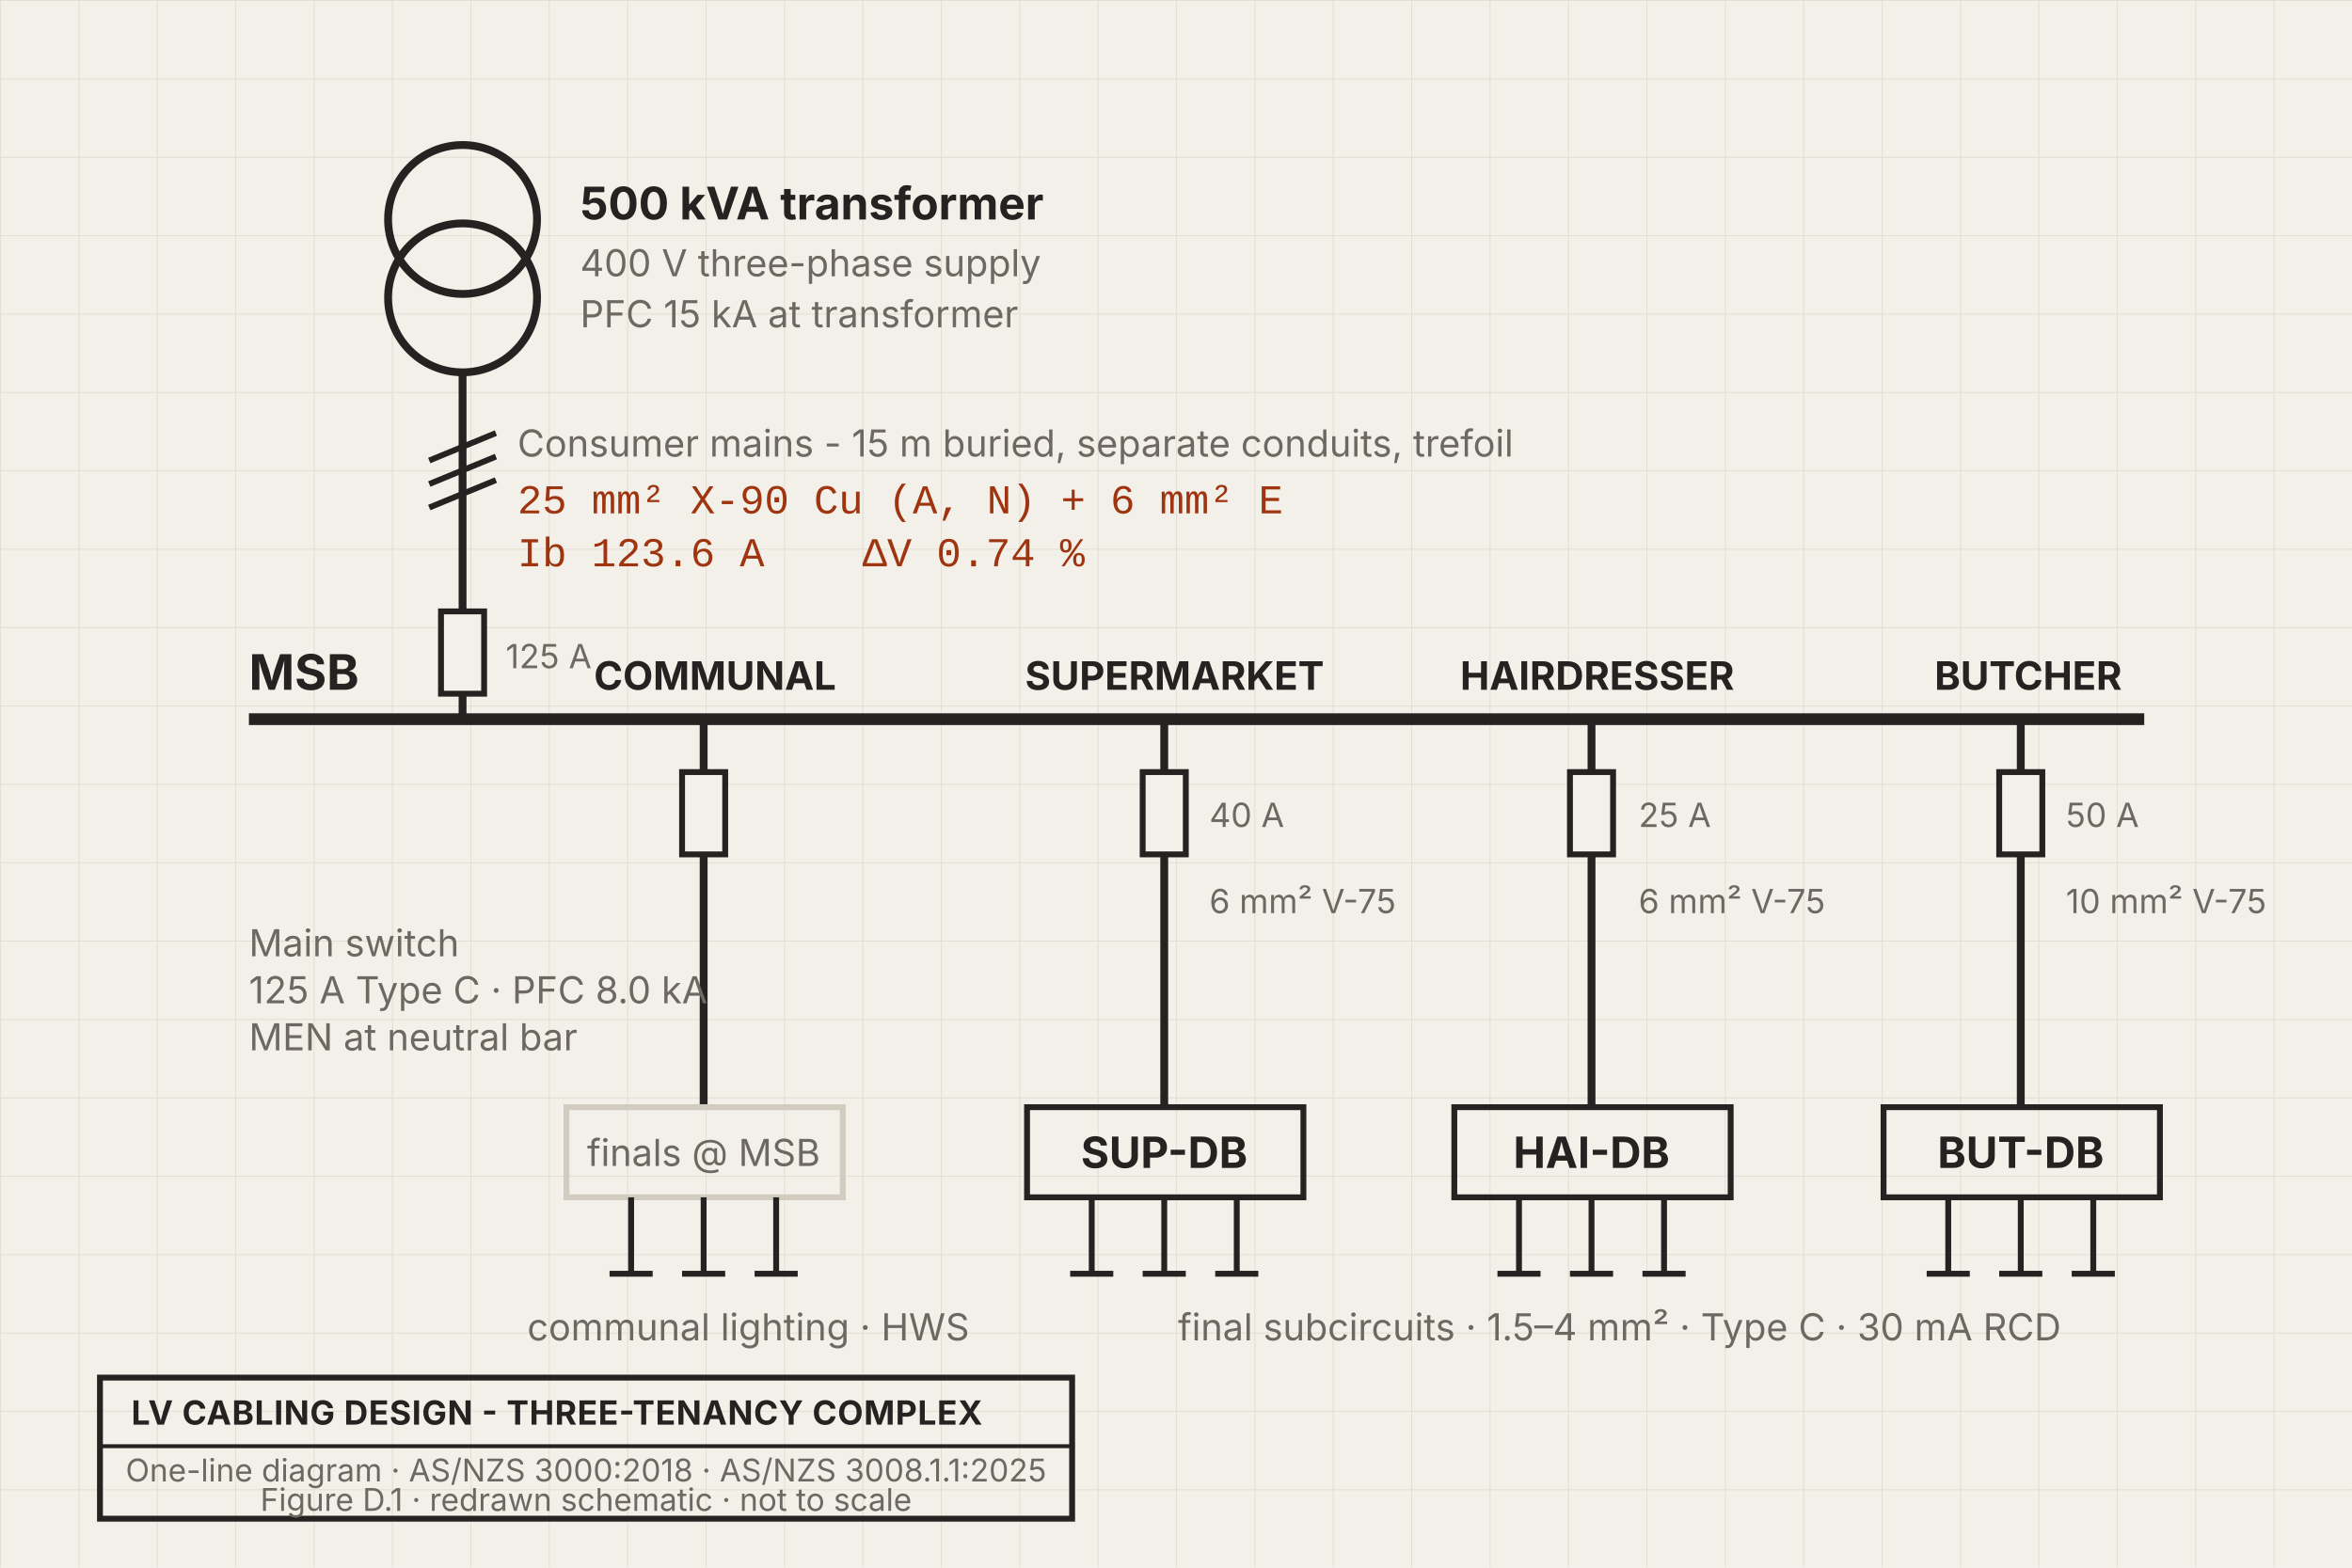
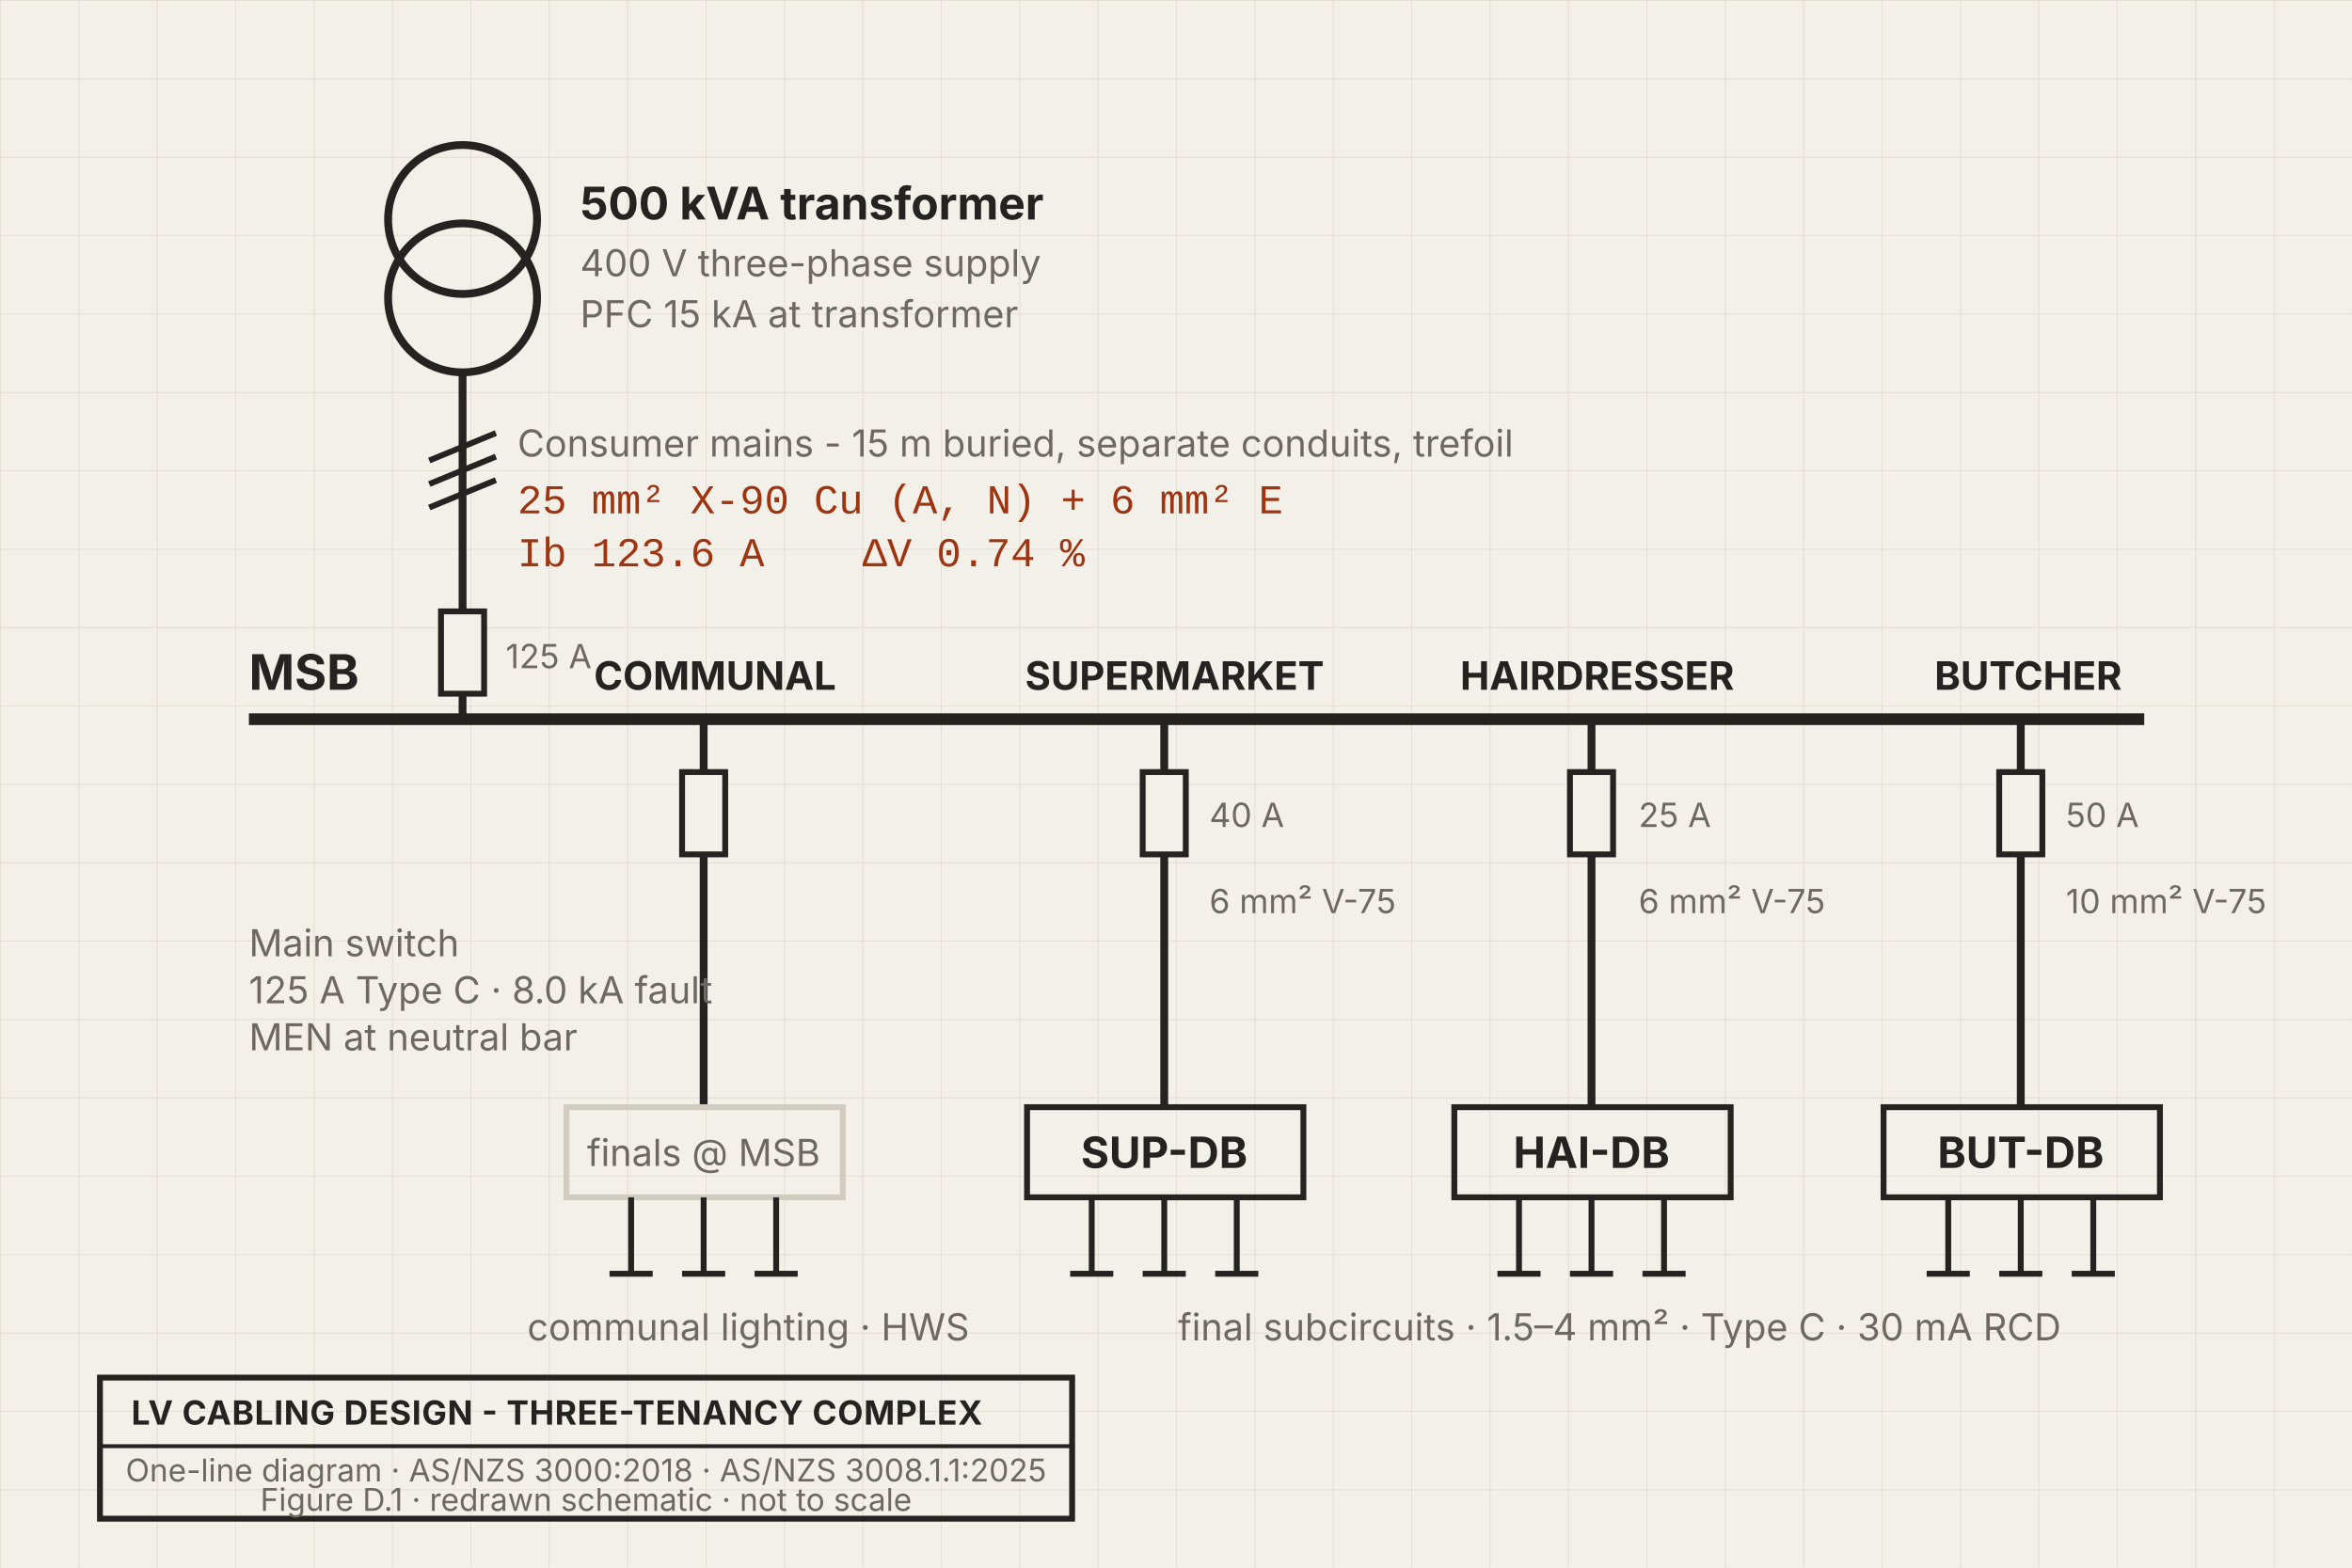
<svg xmlns="http://www.w3.org/2000/svg" viewBox="0 0 1200 800" width="1200" height="800" role="img" aria-labelledby="sldTitle sldDesc" style="--plot-n:46;--plot-step:19.57ms;--plot-end:1421ms">
  <defs>
    <pattern id="grid" width="40" height="40" patternUnits="userSpaceOnUse">
      <path d="M40 0H0V40" fill="none" stroke="#e4dfd4" stroke-width="1" />
    </pattern>
  </defs>
  <rect width="1200" height="800" fill="#f3f0e9" />
  <rect width="1200" height="800" fill="url(#grid)" />
  <g font-family="'Inter',Arial,Helvetica,sans-serif" fill="#242321">
    <circle cx="236" cy="112" r="38" fill="none" stroke="#242321" stroke-width="4" data-hit="supply" pathLength="1" style="--plot-i:1" />
    <circle cx="236" cy="152" r="38" fill="none" stroke="#242321" stroke-width="4" data-hit="supply" pathLength="1" style="--plot-i:2" />
    <text x="296" y="112" font-size="23" font-weight="700">500 kVA transformer</text>
    <text x="296" y="141" font-size="19" fill="#6d6962">400 V three-phase supply</text>
    <text x="296" y="167" font-size="19" fill="#6d6962">PFC 15 kA at transformer</text>
    <line x1="236" y1="190" x2="236" y2="367" stroke="#242321" stroke-width="4" data-hit="mains" pathLength="1" style="--plot-i:3" />
    <g stroke="#242321" stroke-width="3">
      <line x1="219" y1="235" x2="253" y2="221" data-hit="mains" pathLength="1" style="--plot-i:4" />
      <line x1="219" y1="247" x2="253" y2="233" data-hit="mains" pathLength="1" style="--plot-i:5" />
      <line x1="219" y1="259" x2="253" y2="245" data-hit="mains" pathLength="1" style="--plot-i:6" />
    </g>
    <text x="264" y="233" font-size="19" fill="#6d6962">Consumer mains - 15 m buried, separate conduits, trefoil</text>
    <text x="264" y="262" font-size="21" fill="#9f3510" font-family="Consolas,'Courier New',monospace">25 mm² X-90 Cu (A, N) + 6 mm² E</text>
    <text x="264" y="289" font-size="21" fill="#9f3510" font-family="Consolas,'Courier New',monospace">Ib 123.6 A</text>
    <text x="440" y="289" font-size="21" fill="#9f3510" font-family="Consolas,'Courier New',monospace" data-hit="vd">ΔV 0.74 %</text>
    <text x="127" y="352" font-size="25" font-weight="700">MSB</text>
    <rect x="225" y="312" width="22" height="42" fill="#f3f0e9" stroke="#242321" stroke-width="3" data-hit="device" pathLength="1" style="--plot-i:7" />
    <text x="258" y="341" font-size="17" fill="#6d6962">125 A</text>
    <line x1="127" y1="367" x2="1094" y2="367" stroke="#242321" stroke-width="6" pathLength="1" style="--plot-i:8" />
    <g font-size="20" font-weight="700">
      <text x="303" y="352">COMMUNAL</text>
      <text x="523" y="352">SUPERMARKET</text>
      <text x="745" y="352">HAIRDRESSER</text>
      <text x="987" y="352">BUTCHER</text>
    </g>
    <g stroke="#242321" stroke-width="4">
      <line x1="359" y1="367" x2="359" y2="565" pathLength="1" style="--plot-i:9" />
      <line x1="594" y1="367" x2="594" y2="565" data-hit="sup" pathLength="1" style="--plot-i:10" />
      <line x1="812" y1="367" x2="812" y2="565" data-hit="hai" pathLength="1" style="--plot-i:11" />
      <line x1="1031" y1="367" x2="1031" y2="565" data-hit="but" pathLength="1" style="--plot-i:12" />
    </g>
    <g fill="#f3f0e9" stroke="#242321" stroke-width="3">
      <rect x="348" y="394" width="22" height="42" pathLength="1" style="--plot-i:13" />
      <rect x="583" y="394" width="22" height="42" data-hit="sup" pathLength="1" style="--plot-i:14" />
      <rect x="801" y="394" width="22" height="42" data-hit="hai" pathLength="1" style="--plot-i:15" />
      <rect x="1020" y="394" width="22" height="42" data-hit="but" pathLength="1" style="--plot-i:16" />
    </g>
    <g font-size="17" fill="#6d6962">
      <text x="617" y="422">40 A</text>
      <text x="836" y="422">25 A</text>
      <text x="1054" y="422">50 A</text>
      <text x="617" y="466">6 mm² V-75</text>
      <text x="836" y="466">6 mm² V-75</text>
      <text x="1054" y="466">10 mm² V-75</text>
    </g>
    <g font-size="19" fill="#6d6962">
      <text x="127" y="488">Main switch</text>
-       <text x="127" y="512">125 A Type C · PFC 8.0 kA</text>
+       <text x="127" y="512">125 A Type C · 8.0 kA fault</text>
      <text x="127" y="536">MEN at neutral bar</text>
    </g>
    <rect x="289" y="565" width="141" height="46" fill="none" stroke="#d1cbc0" stroke-width="3" pathLength="1" style="--plot-i:17" />
    <text x="359" y="595" font-size="19" fill="#6d6962" text-anchor="middle">finals @ MSB</text>
    <g fill="none" stroke="#242321" stroke-width="3">
      <rect x="524" y="565" width="141" height="46" data-hit="sup" pathLength="1" style="--plot-i:18" />
      <rect x="742" y="565" width="141" height="46" data-hit="hai" pathLength="1" style="--plot-i:19" />
      <rect x="961" y="565" width="141" height="46" data-hit="but" pathLength="1" style="--plot-i:20" />
    </g>
    <g font-size="22" font-weight="700" text-anchor="middle">
      <text x="594" y="596">SUP-DB</text>
      <text x="812" y="596">HAI-DB</text>
      <text x="1031" y="596">BUT-DB</text>
    </g>
    <g stroke="#242321" stroke-width="3">
      <line x1="322" y1="611" x2="322" y2="650" pathLength="1" style="--plot-i:21" />
      <line x1="359" y1="611" x2="359" y2="650" pathLength="1" style="--plot-i:22" />
      <line x1="396" y1="611" x2="396" y2="650" pathLength="1" style="--plot-i:23" />
      <line x1="557" y1="611" x2="557" y2="650" data-hit="sup" pathLength="1" style="--plot-i:24" />
      <line x1="594" y1="611" x2="594" y2="650" data-hit="sup" pathLength="1" style="--plot-i:25" />
      <line x1="631" y1="611" x2="631" y2="650" data-hit="sup" pathLength="1" style="--plot-i:26" />
      <line x1="775" y1="611" x2="775" y2="650" data-hit="hai" pathLength="1" style="--plot-i:27" />
      <line x1="812" y1="611" x2="812" y2="650" data-hit="hai" pathLength="1" style="--plot-i:28" />
      <line x1="849" y1="611" x2="849" y2="650" data-hit="hai" pathLength="1" style="--plot-i:29" />
      <line x1="994" y1="611" x2="994" y2="650" data-hit="but" pathLength="1" style="--plot-i:30" />
      <line x1="1031" y1="611" x2="1031" y2="650" data-hit="but" pathLength="1" style="--plot-i:31" />
      <line x1="1068" y1="611" x2="1068" y2="650" data-hit="but" pathLength="1" style="--plot-i:32" />
      <line x1="311" y1="650" x2="333" y2="650" pathLength="1" style="--plot-i:33" />
      <line x1="348" y1="650" x2="370" y2="650" pathLength="1" style="--plot-i:34" />
      <line x1="385" y1="650" x2="407" y2="650" pathLength="1" style="--plot-i:35" />
      <line x1="546" y1="650" x2="568" y2="650" data-hit="sup" pathLength="1" style="--plot-i:36" />
      <line x1="583" y1="650" x2="605" y2="650" data-hit="sup" pathLength="1" style="--plot-i:37" />
      <line x1="620" y1="650" x2="642" y2="650" data-hit="sup" pathLength="1" style="--plot-i:38" />
      <line x1="764" y1="650" x2="786" y2="650" data-hit="hai" pathLength="1" style="--plot-i:39" />
      <line x1="801" y1="650" x2="823" y2="650" data-hit="hai" pathLength="1" style="--plot-i:40" />
      <line x1="838" y1="650" x2="860" y2="650" data-hit="hai" pathLength="1" style="--plot-i:41" />
      <line x1="983" y1="650" x2="1005" y2="650" data-hit="but" pathLength="1" style="--plot-i:42" />
      <line x1="1020" y1="650" x2="1042" y2="650" data-hit="but" pathLength="1" style="--plot-i:43" />
      <line x1="1057" y1="650" x2="1079" y2="650" data-hit="but" pathLength="1" style="--plot-i:44" />
    </g>
    <g font-size="19" fill="#6d6962">
      <text x="269" y="684">communal lighting · HWS</text>
      <text x="601" y="684">final subcircuits · 1.5–4 mm² · Type C · 30 mA RCD</text>
    </g>
    <rect x="51" y="703" width="496" height="72" fill="none" stroke="#242321" stroke-width="3" pathLength="1" style="--plot-i:45" />
    <text x="67" y="727" font-size="17" font-weight="700" letter-spacing="0.3">LV CABLING DESIGN - THREE-TENANCY COMPLEX</text>
    <line x1="51" y1="738" x2="547" y2="738" stroke="#242321" stroke-width="2" pathLength="1" style="--plot-i:46" />
    <text x="299" y="756" font-size="16" fill="#6d6962" text-anchor="middle">One-line diagram · AS/NZS 3000:2018 · AS/NZS 3008.1.1:2025</text>
    <text x="299" y="771" font-size="16" fill="#6d6962" text-anchor="middle">Figure D.1 · redrawn schematic · not to scale</text>
  </g>
</svg>
